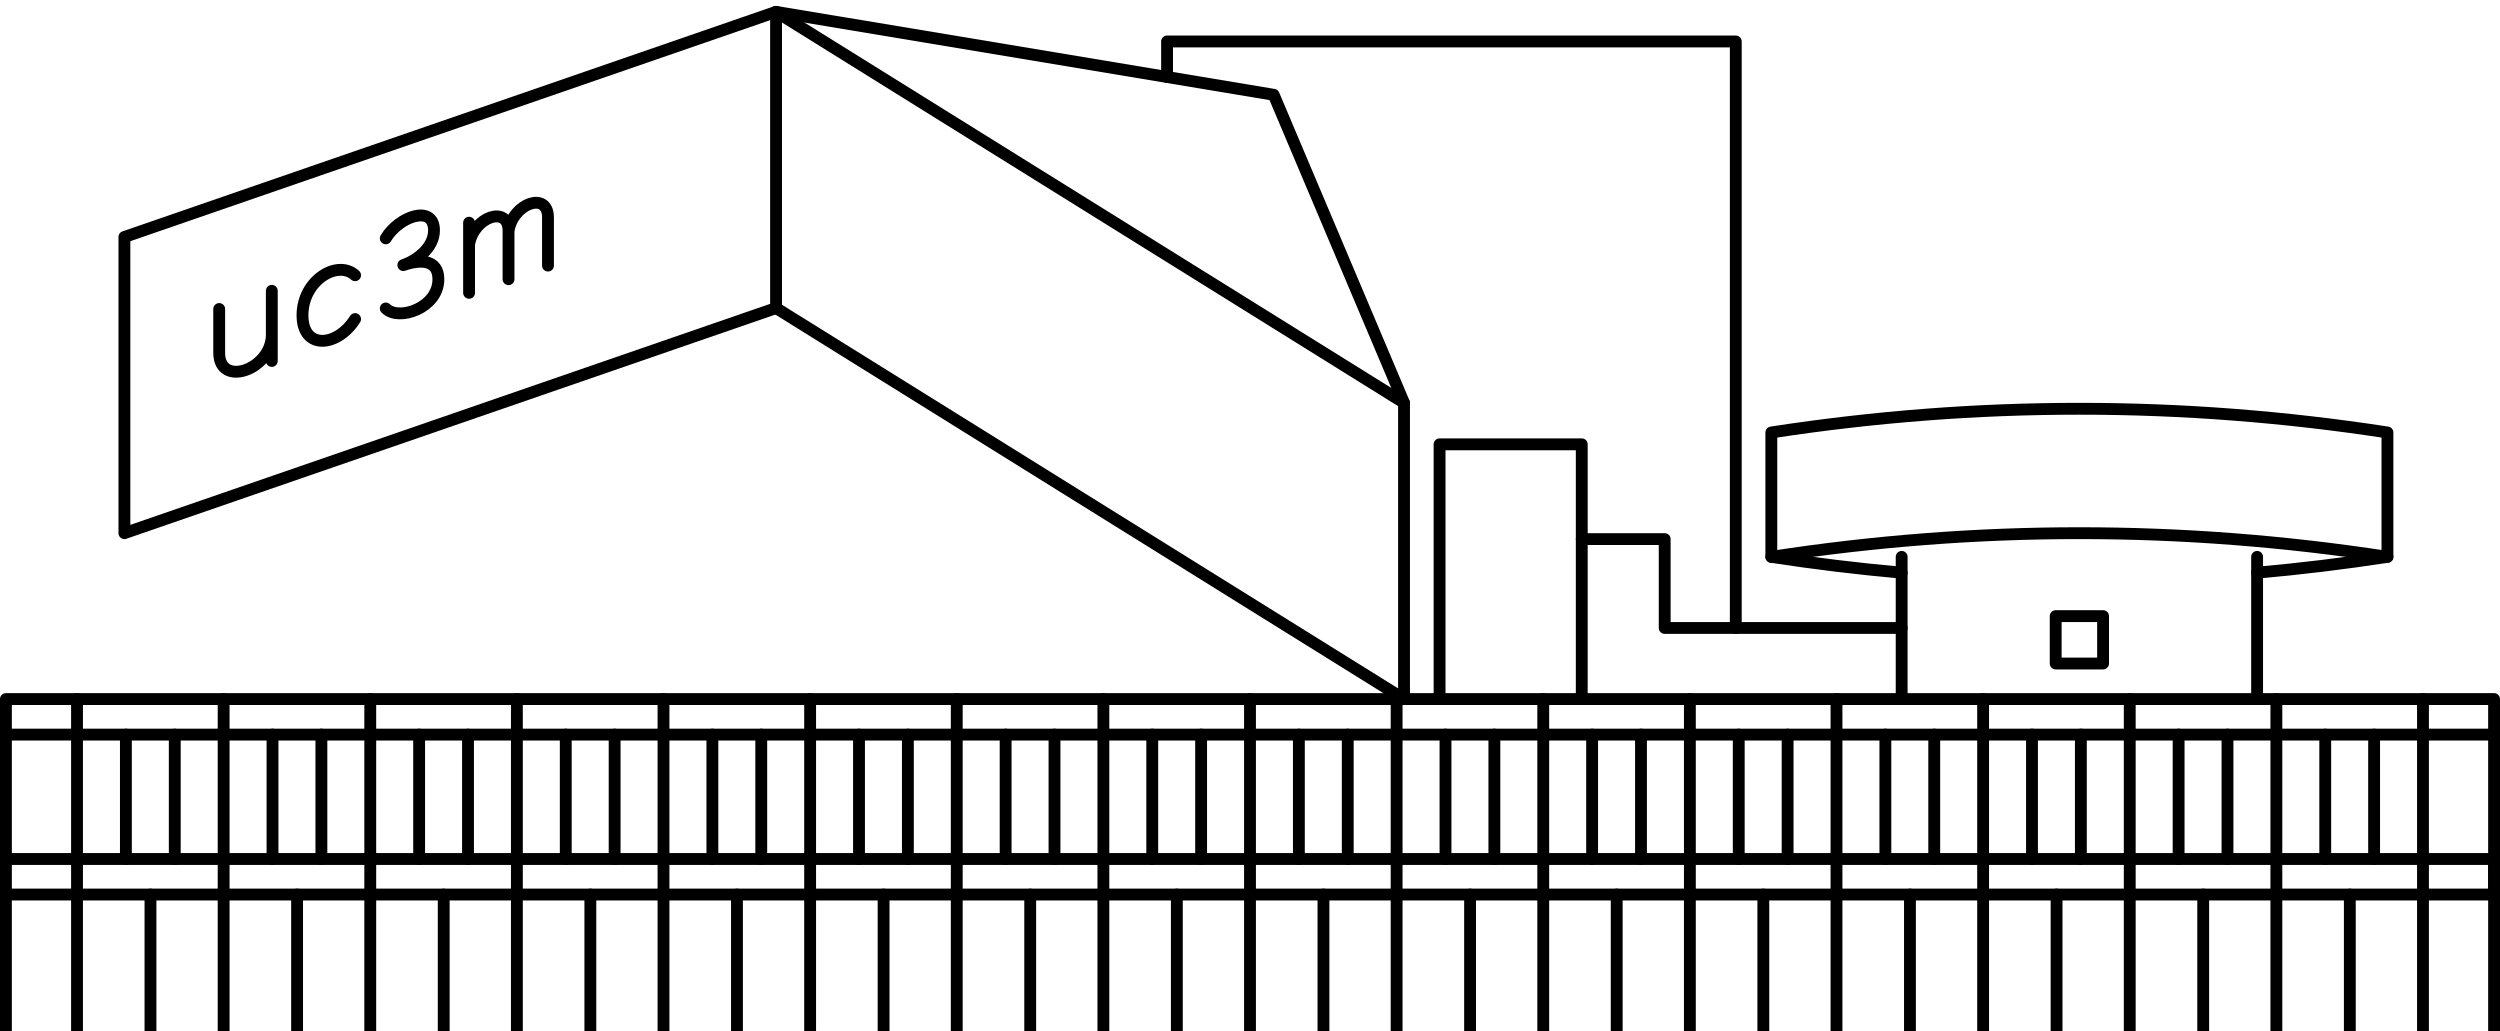
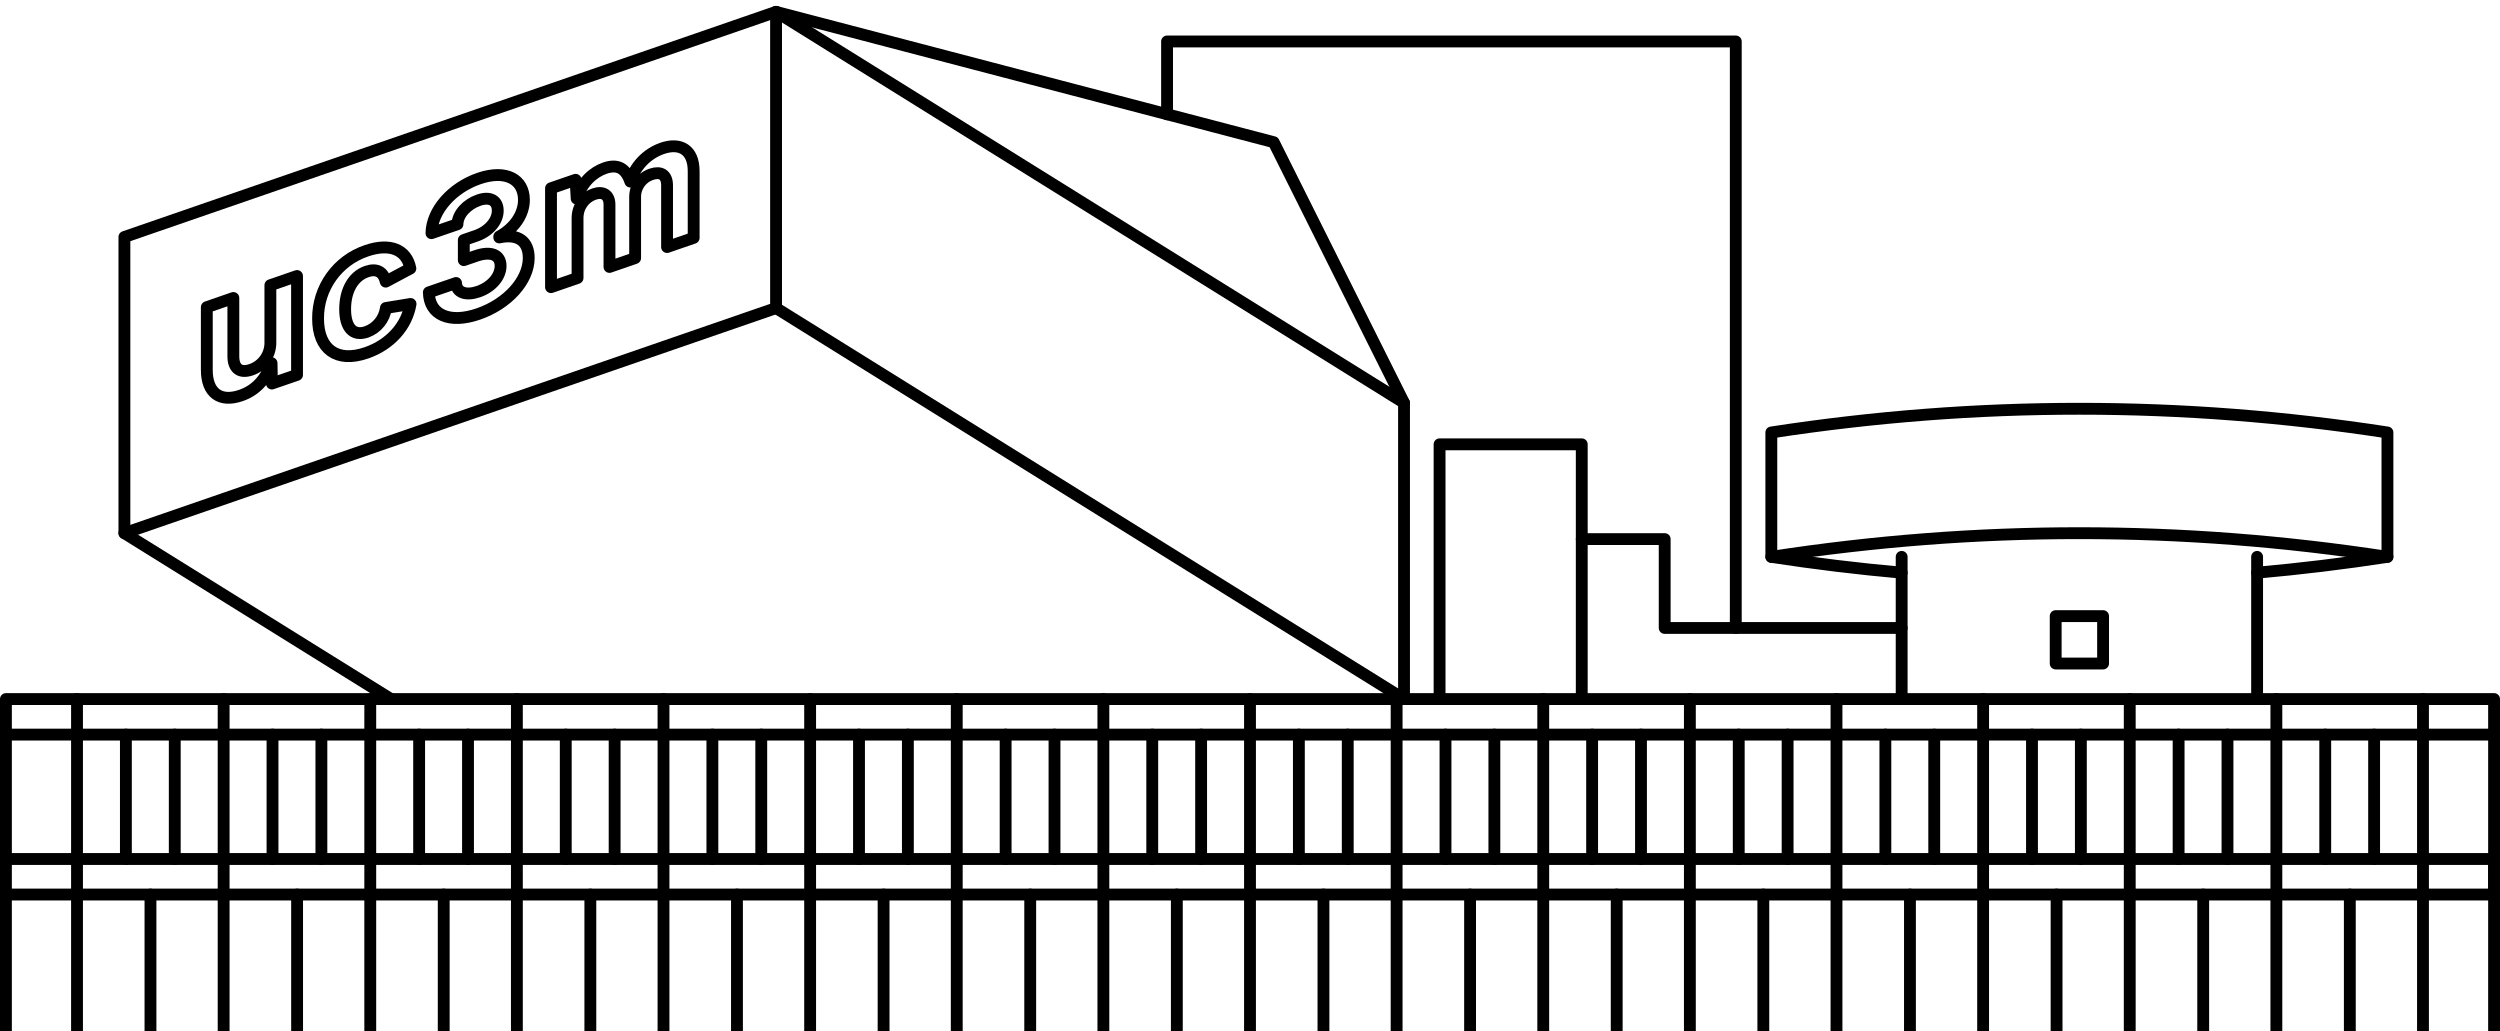
<svg xmlns="http://www.w3.org/2000/svg" fill="none" stroke="currentColor" stroke-linecap="round" stroke-linejoin="round" stroke-width="2" viewBox="-1 -1 422 174">
  <path d="M0 173v-56h420v56" />
  <path d="M0 123h420" />
  <path d="M0 144h420v6H0" />
  <path d="M12 173v-56m24.75 56v-56m24.75 56v-56m24.75 56v-56M111 173v-56m24.75 56v-56m24.75 56v-56m24.75 56v-56M210 173v-56m24.75 56v-56m24.75 56v-56m24.75 56v-56M309 173v-56m24.75 56v-56m24.75 56v-56m24.75 56v-56M408 173v-56" />
  <path d="M20.25 144v-21m8.25 21v-21M45 144v-21m8.25 21v-21m16.5 21v-21M78 144v-21m16.5 21v-21m8.25 21v-21m16.5 21v-21m8.25 21v-21m16.5 21v-21m8.25 21v-21m16.5 21v-21m8.25 21v-21m16.5 21v-21m8.25 21v-21m16.5 21v-21m8.25 21v-21m16.5 21v-21m8.25 21v-21m16.5 21v-21m8.25 21v-21m16.5 21v-21m8.25 21v-21m16.5 21v-21m8.25 21v-21m16.5 21v-21m8.25 21v-21m16.5 21v-21m8.25 21v-21m16.5 21v-21m8.25 21v-21" />
  <path d="M24.4 173v-23m24.75 23v-23m24.75 23v-23m24.75 23v-23m24.75 23v-23m24.75 23v-23m24.75 23v-23m24.75 23v-23m24.75 23v-23m24.75 23v-23m24.75 23v-23m24.75 23v-23m24.75 23v-23m24.75 23v-23m24.75 23v-23m24.75 23v-23" />
  <path d="M20 89V39L130 1v50Z" />
  <path d="m130 1 106 66v50" />
  <path d="m130 51 106 66" />
-   <path d="m130 1 84 14 22 52" />
-   <path d="M36 51.16v7.4c0 5.92 8.88 2.85 8.88-3.07v-7.4 11.84" />
-   <path d="M58.94 45.46c-2.96-2.68-8.88.84-8.88 6.76s5.92 5.36 8.88.64" />
-   <path d="M64.12 39.23c2.22-3.73 8.14-5.78 8.14-1.34 0 2.96-2.96 5.1-5.18 5.86 2.96-1.02 5.92-.93 5.92 2.4 0 4.81-6.66 7.11-8.88 4.92" />
-   <path d="M78.18 48.43V36.59v3.7c.74-4.7 6.66-6.74 6.66-2.3v8.14-8.14c.74-4.7 6.66-6.74 6.66-2.3v8.14" />
-   <path d="M196 12V6h96v99" />
+   <path d="m130 1 84 22 22 44" />
+   <path d="m20 89 45 28" />
+   <path d="M196 18.29V6h96v99" />
  <path d="M242 117V74h24v43" />
  <path d="M266 90h14v15h40" />
  <path d="M298 93V72q52-8 104 0v21q-52-8-104 0" />
  <path d="M298 93q11 1.69 22 2.67m60 0q11-.98 22-2.67" />
  <path d="M320 117V93m60 24V93" />
  <path d="M346 111v-8h8v8Z" />
+   <path d="M39.66 65.76c2.54-.87 4.24-2.78 5.18-5.46l.06 3.44 4.24-1.46V45.59l-4.5 1.55v9.66a4.8 4.8 0 0 1-3.24 4.61c-1.88.65-3.01-.19-3.01-2.27V49.3l-4.48 1.55v10.61c0 3.91 2.28 5.5 5.75 4.3" />
+   <path d="M60.86 58.56c4-1.38 6.82-4.52 7.44-8.25l-4.16.68a5 5 0 0 1-3.24 4.03c-2.39.83-3.64-.85-3.64-3.83 0-3.02 1.25-5.52 3.64-6.35 1.73-.6 2.84.09 3.21 1.7l4.16-2.22c-.62-3.21-3.46-4.35-7.41-2.99a12 12 0 0 0-8.17 11.45c0 5.14 3.14 7.52 8.17 5.78" />
+   <path d="M79.75 52c4.96-1.71 8.5-5.67 8.5-9.46 0-2.76-1.73-4.15-4.97-3.46v-.16c2.46-1.33 4.16-3.68 4.16-6.17 0-3.48-3.04-5.19-7.61-3.61-4.52 1.56-7.94 5.4-8 9.22l4.39-1.51c.04-1.75 1.64-3.39 3.58-4.06 1.93-.67 3.22.05 3.22 1.77 0 1.77-1.5 3.5-3.67 4.25l-2.06.71v3.39l2.06-.71c2.58-.89 4.15-.15 4.15 1.68 0 1.81-1.54 3.58-3.73 4.34-2.11.73-3.72.19-3.79-1.45l-4.59 1.58c.06 3.85 3.53 5.32 8.36 3.65" />
+   <path d="m92.01 47.47 4.48-1.55V35.83c0-2 1.21-3.52 2.79-4.07 1.52-.53 2.6.15 2.6 1.78v10.52l4.33-1.5V32.29a4 4 0 0 1 2.74-3.87c1.51-.52 2.65 0 2.65 1.88v10.4l4.49-1.55V27.89c0-3.62-2.27-4.9-5.33-3.84a8.6 8.6 0 0 0-5.36 5.6c-.78-2.27-2.16-3-4.3-2.27-2 .7-3.86 2.4-4.76 5.14l-.18-3.17-4.15 1.43Z" />
</svg>
